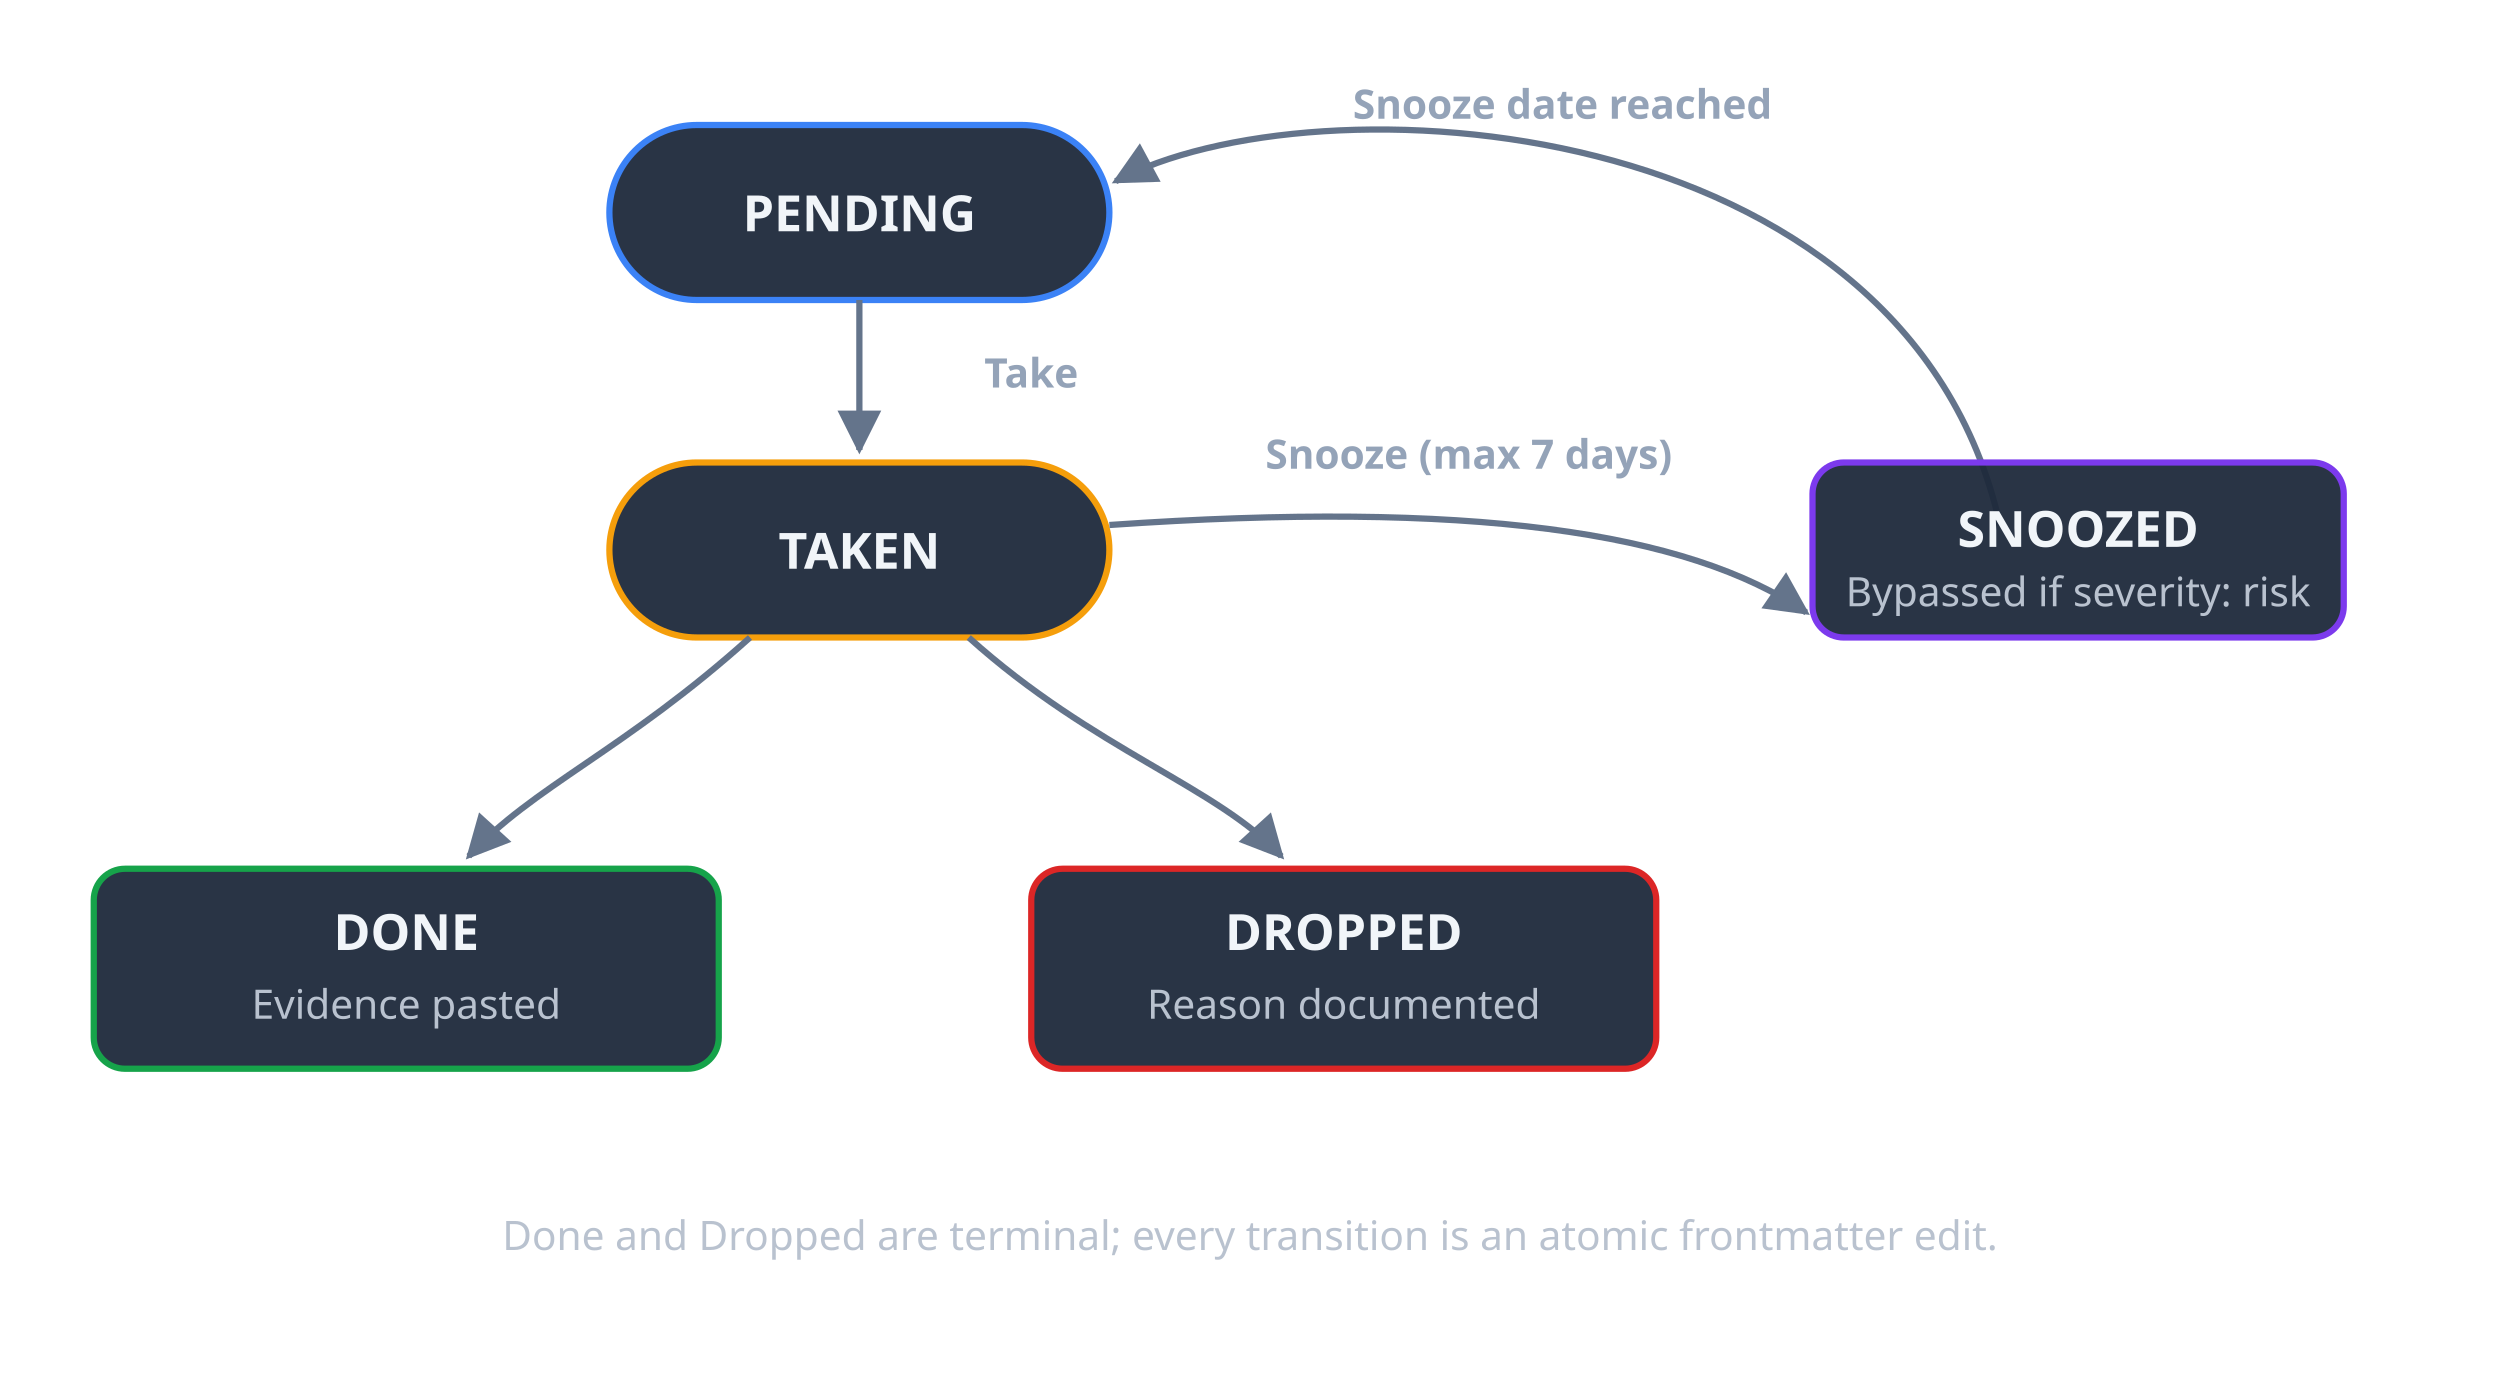
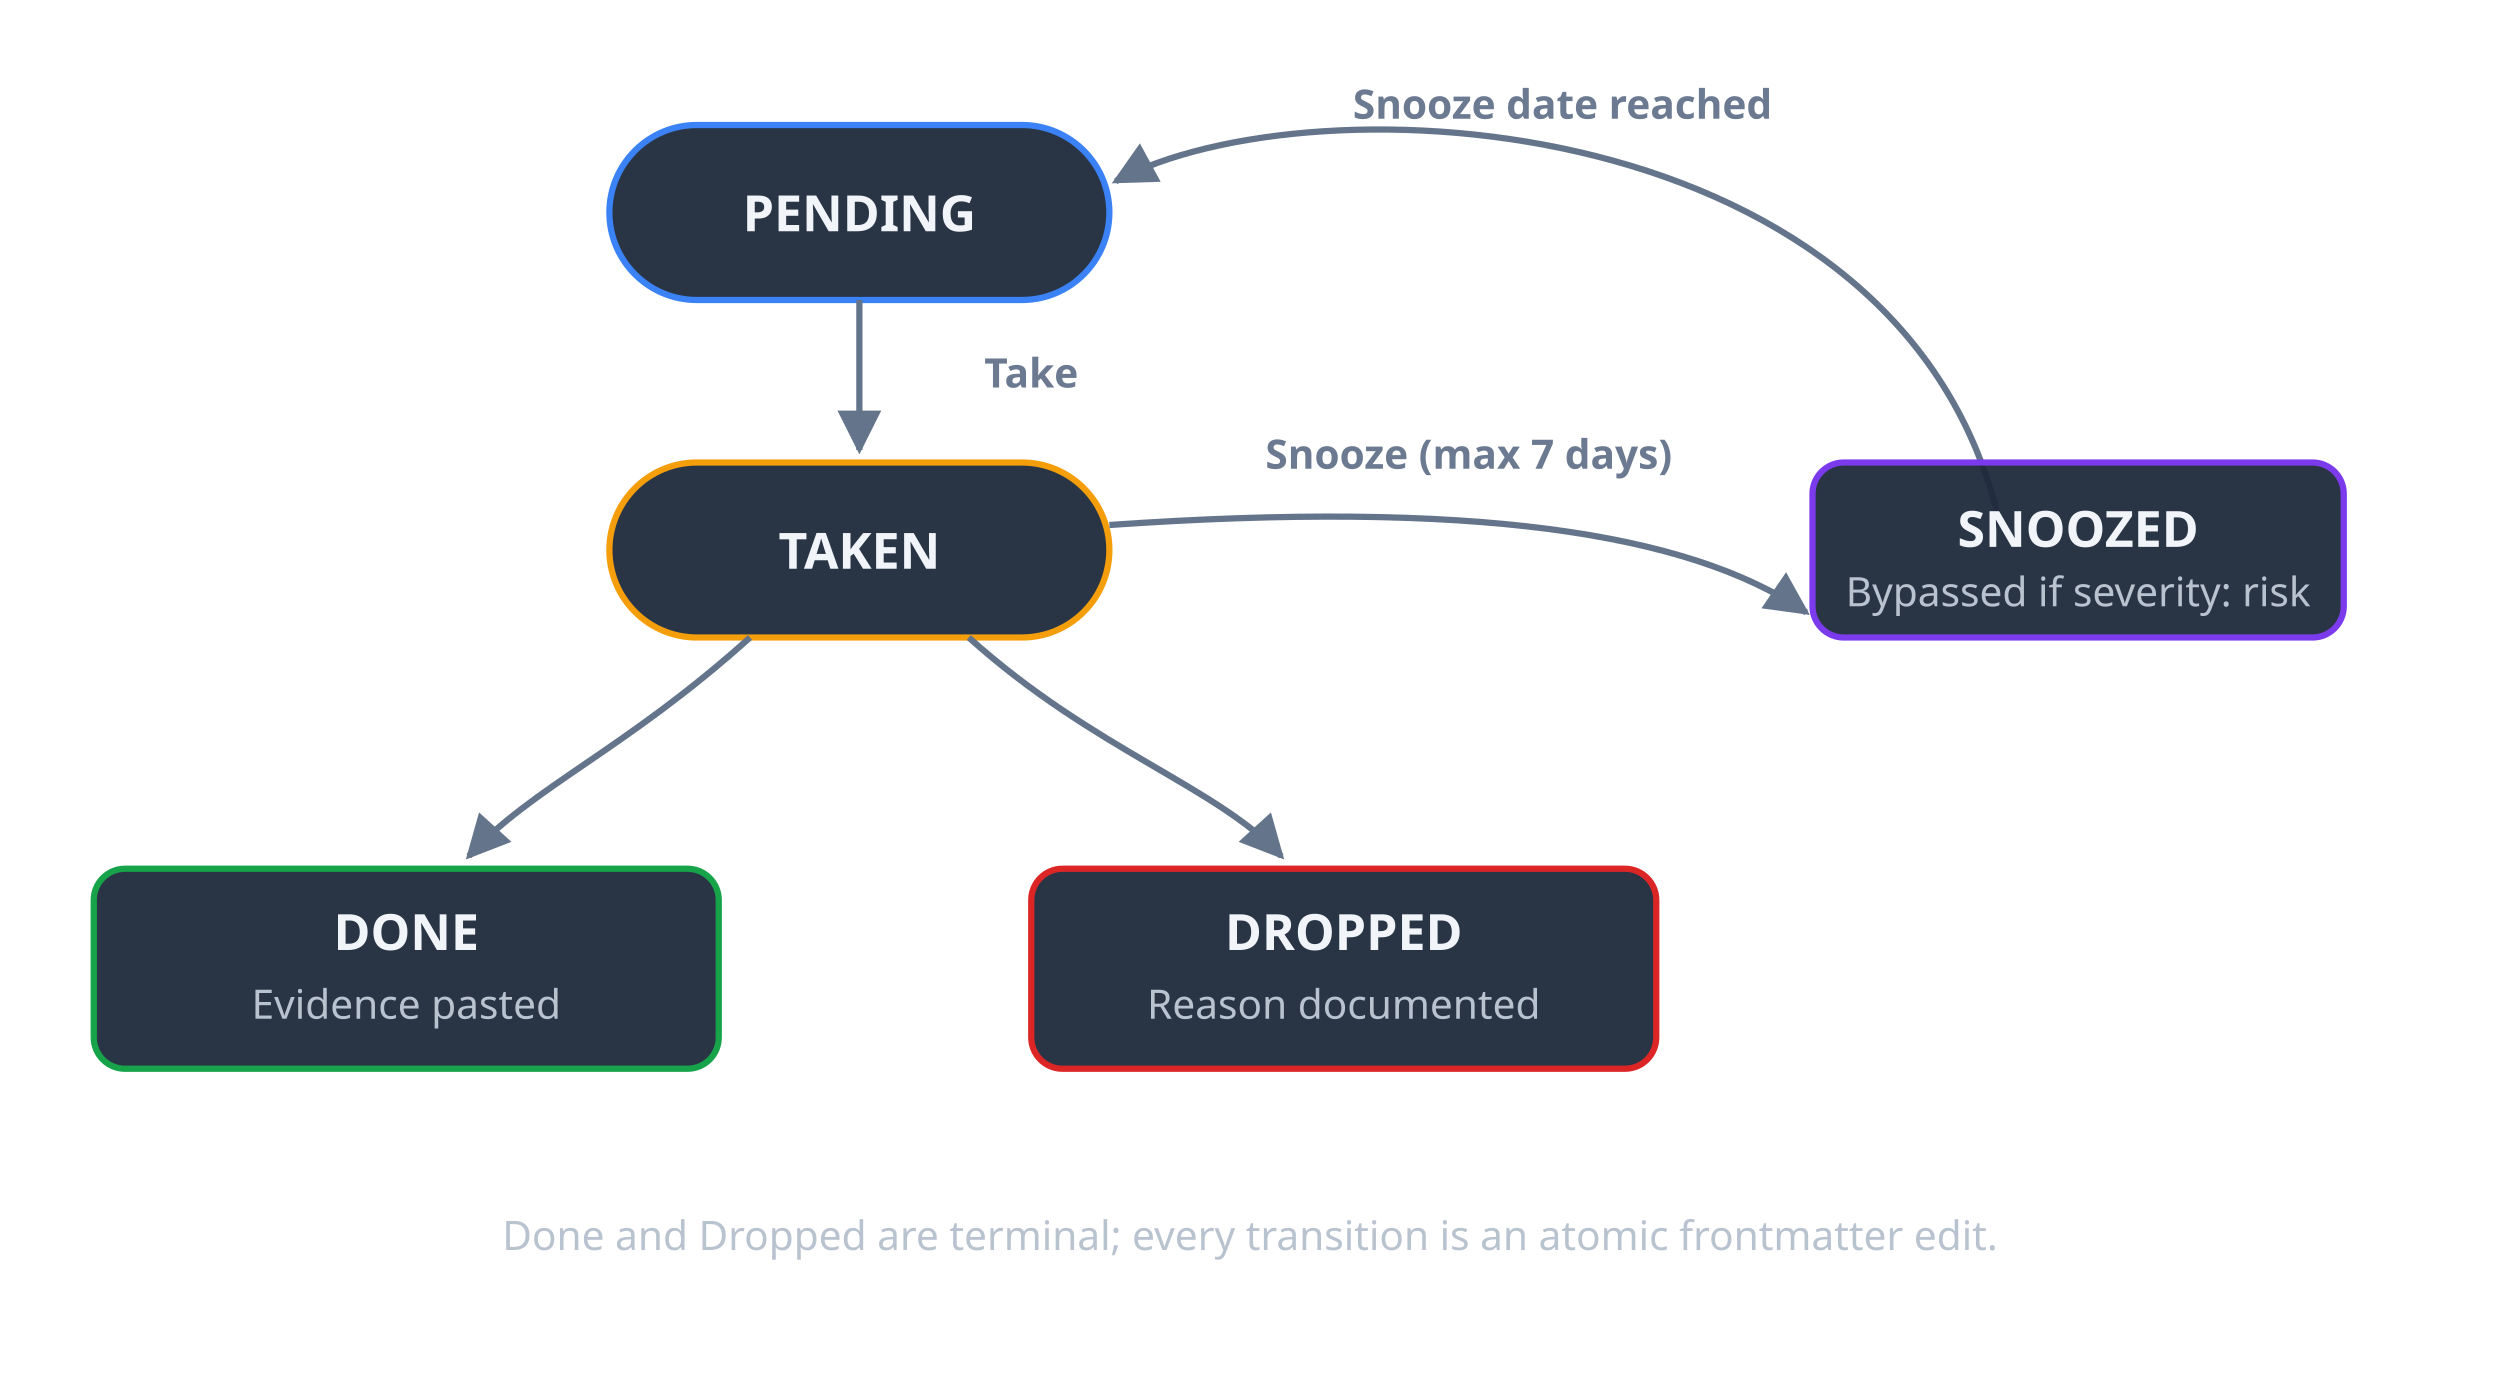
<svg xmlns="http://www.w3.org/2000/svg" viewBox="0 0 800 440" width="800" height="440" role="img" aria-labelledby="title desc">
  <defs>
    <marker id="arrow2" viewBox="0 0 10 10" refX="9" refY="5" markerWidth="7" markerHeight="7" orient="auto-start-reverse">
      <path d="M0,0 L10,5 L0,10 z" fill="#64748b" />
    </marker>
  </defs>
  <style>
    text { font-family: ui-sans-serif, system-ui, sans-serif; }
    .lbl { fill:#f1f5f9; font-size:16px; text-anchor:middle; font-weight:600; }
    .sub { fill:#b9c2cf; font-size:13px; text-anchor:middle; }
    .edge { fill:none; stroke:#64748b; stroke-width:2; marker-end:url(#arrow2); }
-     .tag { fill:#94a3b8; font-size:13px; text-anchor:middle; font-weight:600; }
+     .tag { fill:#6b7a90; font-size:13px; text-anchor:middle; font-weight:600; }
  </style>
  <path class="edge" d="M640,168 C 610,34 420,24 357,58" />
  <text x="500" y="38" class="tag">Snooze date reached</text>
  <rect x="195" y="40" width="160" height="56" rx="28" fill="#1e293bf2" stroke="#3b82f6" stroke-width="2" />
  <text x="275" y="74" class="lbl">PENDING</text>
  <path class="edge" d="M275,96 L275,144" />
  <text x="330" y="124" class="tag">Take</text>
  <rect x="195" y="148" width="160" height="56" rx="28" fill="#1e293bf2" stroke="#f59e0b" stroke-width="2" />
  <text x="275" y="182" class="lbl">TAKEN</text>
  <path class="edge" d="M355,168 C 470,160 540,170 578,196" />
  <text x="470" y="150" class="tag">Snooze (max 7 days)</text>
  <rect x="580" y="148" width="170" height="56" rx="10" fill="#1e293bf2" stroke="#7c3aed" stroke-width="2" />
  <text x="665" y="175" class="lbl" font-size="15">SNOOZED</text>
  <text x="665" y="194" class="sub" font-size="11">Bypassed if severity: risk</text>
  <path class="edge" d="M240,204 C 200,240 170,252 150,274" />
  <path class="edge" d="M310,204 C 350,240 390,252 410,274" />
  <rect x="30" y="278" width="200" height="64" rx="10" fill="#1e293bf2" stroke="#16a34a" stroke-width="2" />
  <text x="130" y="304" class="lbl" font-size="15">DONE</text>
  <text x="130" y="326" class="sub">Evidence pasted</text>
  <rect x="330" y="278" width="200" height="64" rx="10" fill="#1e293bf2" stroke="#dc2626" stroke-width="2" />
  <text x="430" y="304" class="lbl" font-size="15">DROPPED</text>
  <text x="430" y="326" class="sub">Reason documented</text>
  <text x="400" y="400" class="sub" font-size="13">Done and Dropped are terminal; every transition is an atomic frontmatter edit.</text>
</svg>
